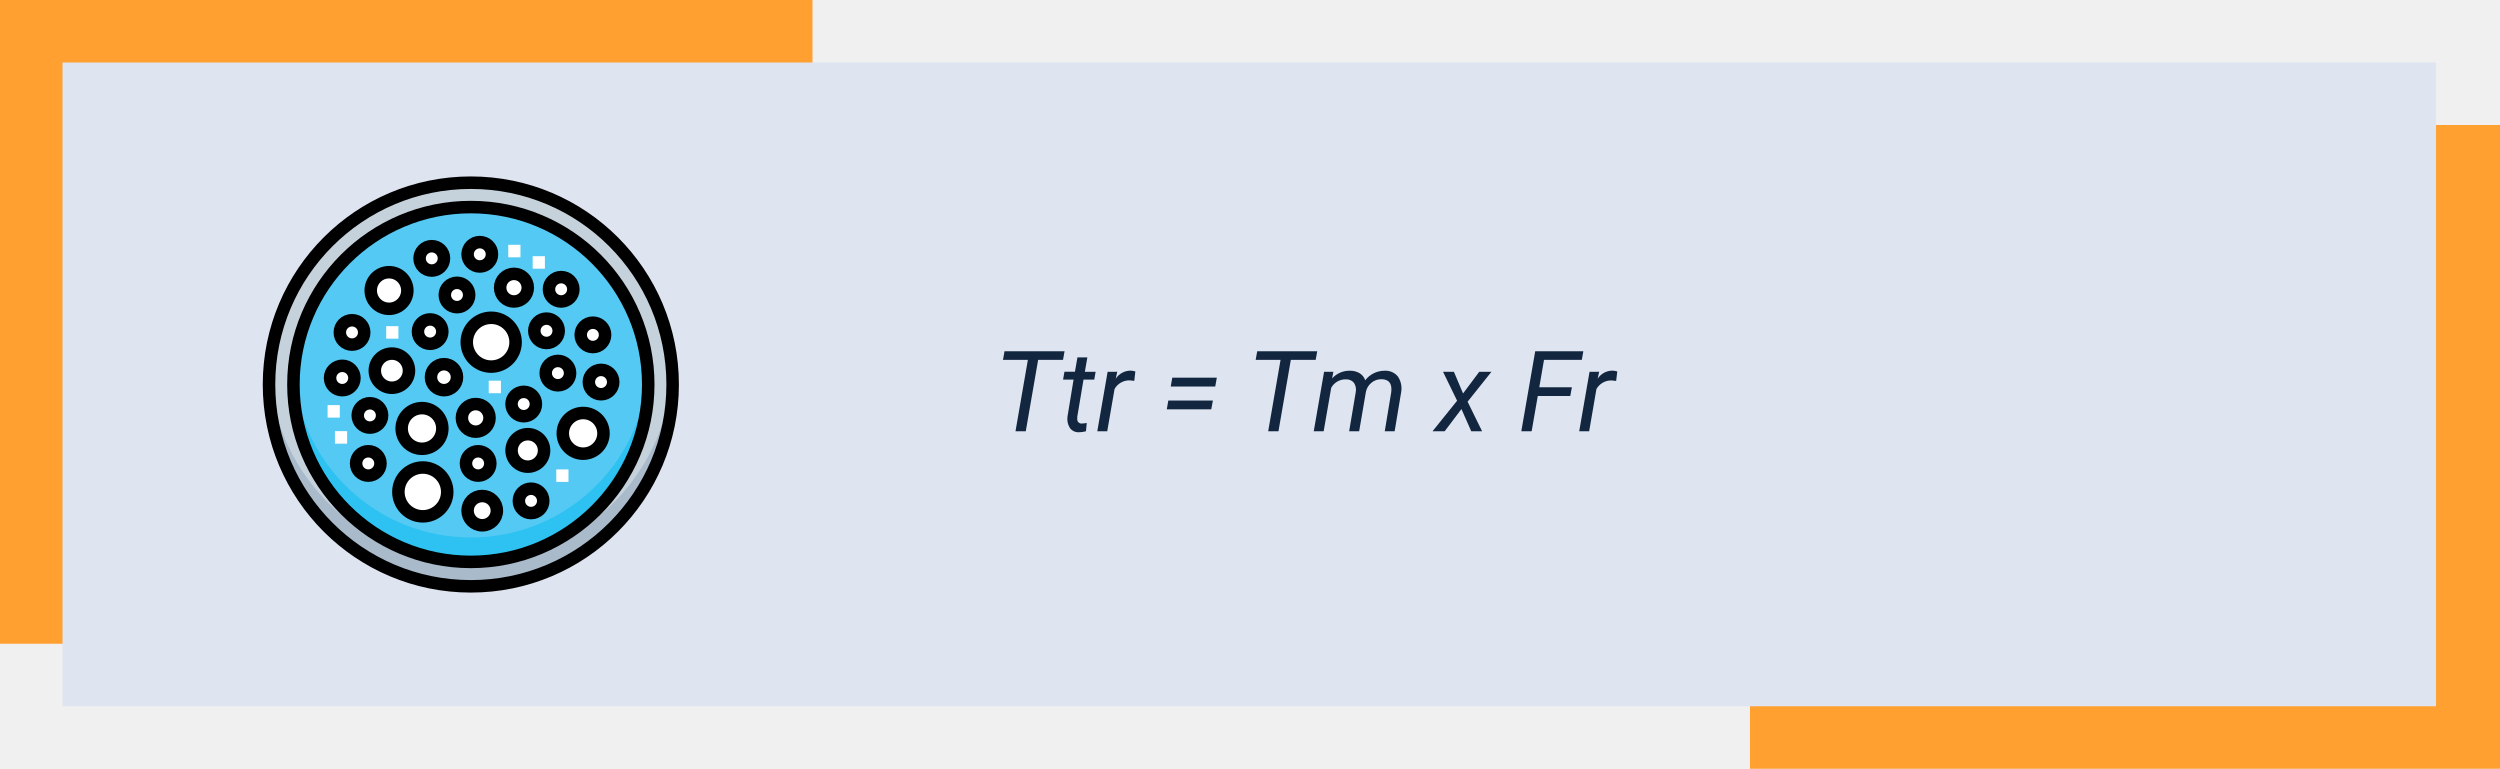
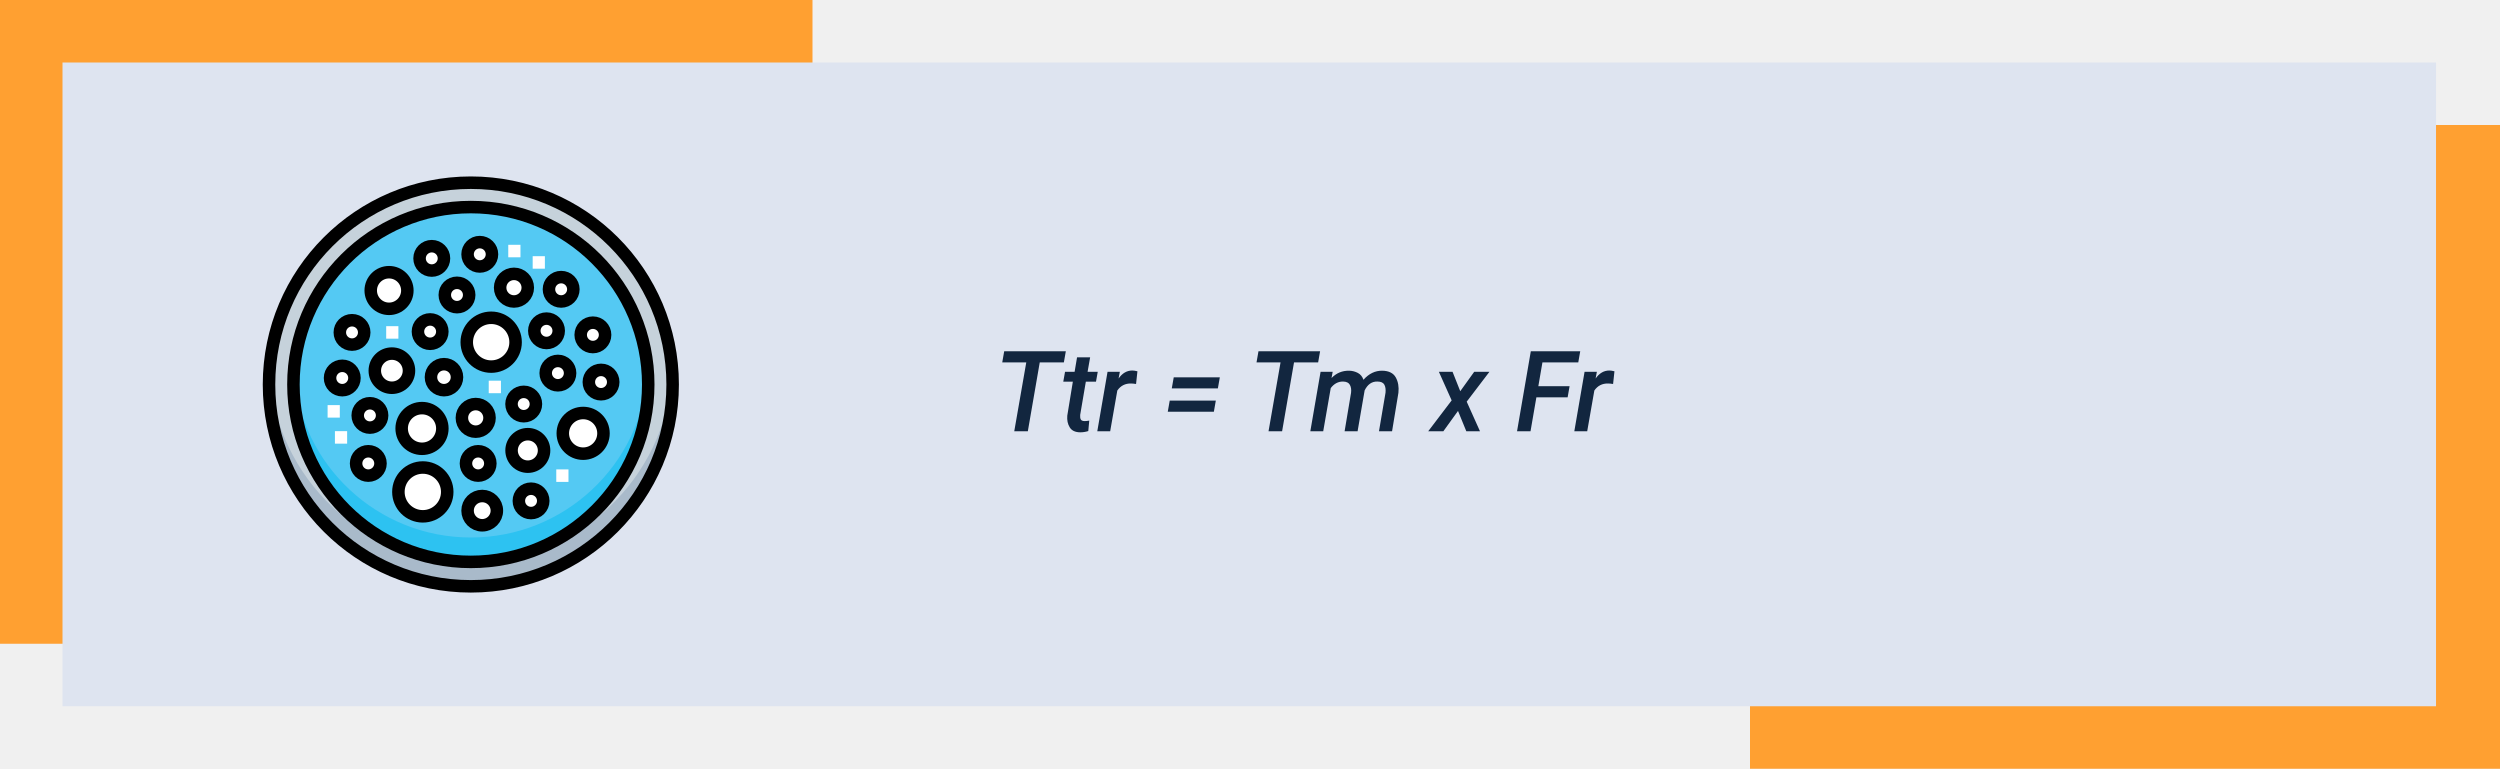
<svg xmlns="http://www.w3.org/2000/svg" width="400" height="123" viewBox="0 0 400 123">
  <defs>
    <clipPath id="clip-path">
      <path id="path5373" d="M0-682.665H66.665V-616H0Z" transform="translate(0 682.665)" />
    </clipPath>
  </defs>
-   <g id="Grupo_1016011" data-name="Grupo 1016011" transform="translate(-600 -15006)">
-     <path id="Trazado_737850" data-name="Trazado 737850" d="M0,0H120V103H0Z" transform="translate(880 15026)" fill="#ffa031" />
-     <path id="Trazado_737851" data-name="Trazado 737851" d="M0,0H130V103H0Z" transform="translate(600 15006)" fill="#ffa031" />
-     <path id="Trazado_734283" data-name="Trazado 734283" d="M0,0H379.764V103H0Z" transform="translate(610 15016)" fill="#dee4f0" />
-     <path id="Trazado_737852" data-name="Trazado 737852" d="M11.083,7.583H7.1L5.124,19H3.48L5.458,7.583H1.477L1.723,6.2h9.606Zm3.894-.4-.4,2.3H16.3l-.22,1.257H14.361l-.993,5.915a2.062,2.062,0,0,0-.009.422.67.67,0,0,0,.747.686,4.556,4.556,0,0,0,.773-.088l-.123,1.327a4.328,4.328,0,0,1-1.16.158,1.661,1.661,0,0,1-1.424-.7,2.7,2.7,0,0,1-.369-1.833l.967-5.889H11.092l.22-1.257H12.99l.4-2.3Zm7.506,3.753-.747-.079a2.722,2.722,0,0,0-2.408,1.38L18.158,19H16.567L18.22,9.49l1.538-.009-.237,1.107A2.843,2.843,0,0,1,21.9,9.3a2.918,2.918,0,0,1,.756.132Zm12.955.905H28.318l.246-1.415h7.128ZM34.8,15.493H27.686l.246-1.406H35.06Zm16.708-7.91H47.531L45.554,19H43.91L45.888,7.583H41.906l.246-1.38h9.606Zm2.83,1.9-.2,1.063a3.718,3.718,0,0,1,2.892-1.23,2.934,2.934,0,0,1,1.534.413,2.026,2.026,0,0,1,.866,1.116,3.927,3.927,0,0,1,3.155-1.529,2.515,2.515,0,0,1,2.1.958,3.422,3.422,0,0,1,.5,2.479L64.143,19H62.561L63.6,12.733a3.311,3.311,0,0,0,0-.835q-.167-1.2-1.564-1.222a2.4,2.4,0,0,0-1.578.541,2.5,2.5,0,0,0-.91,1.463L58.465,19h-1.6l1.055-6.258a2.009,2.009,0,0,0-.294-1.5,1.549,1.549,0,0,0-1.27-.545,2.6,2.6,0,0,0-2.364,1.354L52.787,19H51.2l1.652-9.51Zm20.751,3.472L77.678,9.49h1.951l-3.814,4.781L78.135,19H76.4L74.83,15.449,72.149,19H70.207l3.929-4.887L71.886,9.49h1.74Zm17.156.4h-5.2L86.063,19H84.41L86.634,6.2h7.7l-.246,1.38H88.04l-.756,4.386H92.5Zm7.339-2.408-.747-.079a2.722,2.722,0,0,0-2.408,1.38L95.265,19H93.674l1.652-9.51,1.538-.009-.237,1.107A2.843,2.843,0,0,1,99.009,9.3a2.918,2.918,0,0,1,.756.132Z" transform="translate(759 15056)" fill="#12263f" />
-     <g id="g5369" transform="translate(642 15034.188)">
-       <g id="g5371" clip-path="url(#clip-path)">
-         <g id="g5377" transform="translate(1.042 1.042)">
-           <path id="path5379" d="M-596.75-298.375a32.291,32.291,0,0,1-32.291,32.291,32.291,32.291,0,0,1-32.291-32.291,32.291,32.291,0,0,1,32.291-32.291,32.291,32.291,0,0,1,32.291,32.291" transform="translate(661.332 330.666)" fill="#c6d2db" />
-         </g>
-         <g id="g5381" transform="translate(1.042 31.379)">
-           <path id="path5383" d="M-298.375-280.328a32.291,32.291,0,0,1-32.23-30.338c-.039.646-.06,1.3-.06,1.953a32.291,32.291,0,0,0,32.291,32.291,32.291,32.291,0,0,0,32.291-32.291c0-.656-.022-1.307-.06-1.953a32.291,32.291,0,0,1-32.23,30.338" transform="translate(330.666 310.666)" fill="#a9baca" />
-         </g>
-         <g id="g5385" transform="translate(4.948 4.948)">
-           <path id="path5387" d="M-524.562-262.281A28.385,28.385,0,0,1-552.947-233.9a28.385,28.385,0,0,1-28.385-28.385,28.385,28.385,0,0,1,28.385-28.385,28.385,28.385,0,0,1,28.385,28.385" transform="translate(581.332 290.666)" fill="#54c9f3" />
-         </g>
-         <g id="g5389" transform="translate(4.948 31.379)">
-           <path id="path5391" d="M-262.281-244.234A28.385,28.385,0,0,1-290.6-270.666c-.044.646-.068,1.3-.068,1.953a28.385,28.385,0,0,0,28.385,28.385A28.385,28.385,0,0,0-233.9-268.713c0-.657-.024-1.307-.068-1.953a28.385,28.385,0,0,1-28.317,26.432" transform="translate(290.666 270.666)" fill="#2dc2f1" />
-         </g>
-         <g id="g5393" transform="translate(26.952 30.077)">
-           <path id="path5395" d="M-38.5-19.25a2.083,2.083,0,0,1-2.083,2.083,2.083,2.083,0,0,1-2.083-2.083,2.083,2.083,0,0,1,2.083-2.083A2.083,2.083,0,0,1-38.5-19.25" transform="translate(42.667 21.333)" fill="#fff" />
-         </g>
-         <g id="g5397" transform="translate(24.869 22.916)">
-           <path id="path5399" d="M-36.094-18.047a1.953,1.953,0,0,1-1.953,1.953A1.953,1.953,0,0,1-40-18.047,1.953,1.953,0,0,1-38.047-20a1.953,1.953,0,0,1,1.953,1.953" transform="translate(40 20)" fill="#fff" />
-         </g>
-         <g id="g5401" transform="translate(12.37 23.046)">
-           <path id="path5403" d="M-36.094-18.047a1.953,1.953,0,0,1-1.953,1.953A1.953,1.953,0,0,1-40-18.047,1.953,1.953,0,0,1-38.047-20a1.953,1.953,0,0,1,1.953,1.953" transform="translate(40 20)" fill="#fff" />
-         </g>
-         <g id="g5405" transform="translate(25.13 11.198)">
-           <path id="path5407" d="M-36.094-18.047a1.953,1.953,0,0,1-1.953,1.953A1.953,1.953,0,0,1-40-18.047,1.953,1.953,0,0,1-38.047-20a1.953,1.953,0,0,1,1.953,1.953" transform="translate(40 20)" fill="#fff" />
-         </g>
-         <g id="g5409" transform="translate(32.812 10.547)">
-           <path id="path5411" d="M-36.094-18.047a1.953,1.953,0,0,1-1.953,1.953A1.953,1.953,0,0,1-40-18.047,1.953,1.953,0,0,1-38.047-20a1.953,1.953,0,0,1,1.953,1.953" transform="translate(40 20)" fill="#fff" />
-         </g>
-         <g id="g5413" transform="translate(29.166 17.057)">
-           <path id="path5415" d="M-36.094-18.047a1.953,1.953,0,0,1-1.953,1.953A1.953,1.953,0,0,1-40-18.047,1.953,1.953,0,0,1-38.047-20a1.953,1.953,0,0,1,1.953,1.953" transform="translate(40 20)" fill="#fff" />
-         </g>
-         <g id="g5417" transform="translate(38.02 15.625)">
-           <path id="path5419" d="M-40.906-20.453A2.213,2.213,0,0,1-43.12-18.24a2.213,2.213,0,0,1-2.213-2.213,2.213,2.213,0,0,1,2.213-2.213,2.213,2.213,0,0,1,2.213,2.213" transform="translate(45.333 22.667)" fill="#fff" />
-         </g>
-         <g id="g5421" transform="translate(32.551 44.009)">
-           <path id="path5423" d="M-36.094-18.047a1.953,1.953,0,0,1-1.953,1.953A1.953,1.953,0,0,1-40-18.047,1.953,1.953,0,0,1-38.047-20a1.953,1.953,0,0,1,1.953,1.953" transform="translate(40 20)" fill="#fff" />
-         </g>
-         <g id="g5425" transform="translate(31.9 36.457)">
-           <path id="path5427" d="M-40.906-20.453A2.213,2.213,0,0,1-43.12-18.24a2.213,2.213,0,0,1-2.213-2.213,2.213,2.213,0,0,1,2.213-2.213,2.213,2.213,0,0,1,2.213,2.213" transform="translate(45.333 22.667)" fill="#fff" />
-         </g>
-         <g id="g5429" transform="translate(39.843 34.504)">
-           <path id="path5431" d="M-36.094-18.047a1.953,1.953,0,0,1-1.953,1.953A1.953,1.953,0,0,1-40-18.047,1.953,1.953,0,0,1-38.047-20a1.953,1.953,0,0,1,1.953,1.953" transform="translate(40 20)" fill="#fff" />
-         </g>
-         <g id="g5433" transform="translate(45.311 29.557)">
-           <path id="path5435" d="M-36.094-18.047a1.953,1.953,0,0,1-1.953,1.953A1.953,1.953,0,0,1-40-18.047,1.953,1.953,0,0,1-38.047-20a1.953,1.953,0,0,1,1.953,1.953" transform="translate(40 20)" fill="#fff" />
-         </g>
-         <g id="g5437" transform="translate(52.212 30.989)">
-           <path id="path5439" d="M-36.094-18.047a1.953,1.953,0,0,1-1.953,1.953A1.953,1.953,0,0,1-40-18.047,1.953,1.953,0,0,1-38.047-20a1.953,1.953,0,0,1,1.953,1.953" transform="translate(40 20)" fill="#fff" />
-         </g>
-         <g id="g5441" transform="translate(41.015 49.999)">
-           <path id="path5443" d="M-36.094-18.047a1.953,1.953,0,0,1-1.953,1.953A1.953,1.953,0,0,1-40-18.047,1.953,1.953,0,0,1-38.047-20a1.953,1.953,0,0,1,1.953,1.953" transform="translate(40 20)" fill="#fff" />
-         </g>
-         <g id="g5445" transform="translate(43.489 22.786)">
-           <path id="path5447" d="M-36.094-18.047a1.953,1.953,0,0,1-1.953,1.953A1.953,1.953,0,0,1-40-18.047,1.953,1.953,0,0,1-38.047-20a1.953,1.953,0,0,1,1.953,1.953" transform="translate(40 20)" fill="#fff" />
-         </g>
-         <g id="g5449" transform="translate(45.832 16.145)">
-           <path id="path5451" d="M-36.094-18.047a1.953,1.953,0,0,1-1.953,1.953A1.953,1.953,0,0,1-40-18.047,1.953,1.953,0,0,1-38.047-20a1.953,1.953,0,0,1,1.953,1.953" transform="translate(40 20)" fill="#fff" />
-         </g>
-         <g id="g5453" transform="translate(50.91 23.437)">
-           <path id="path5455" d="M-36.094-18.047a1.953,1.953,0,0,1-1.953,1.953A1.953,1.953,0,0,1-40-18.047,1.953,1.953,0,0,1-38.047-20a1.953,1.953,0,0,1,1.953,1.953" transform="translate(40 20)" fill="#fff" />
-         </g>
-         <g id="g5457" transform="translate(15.234 36.327)">
-           <path id="path5459" d="M-36.094-18.047a1.953,1.953,0,0,1-1.953,1.953A1.953,1.953,0,0,1-40-18.047,1.953,1.953,0,0,1-38.047-20a1.953,1.953,0,0,1,1.953,1.953" transform="translate(40 20)" fill="#fff" />
-         </g>
-         <g id="g5461" transform="translate(10.807 30.338)">
-           <path id="path5463" d="M-36.094-18.047a1.953,1.953,0,0,1-1.953,1.953A1.953,1.953,0,0,1-40-18.047,1.953,1.953,0,0,1-38.047-20a1.953,1.953,0,0,1,1.953,1.953" transform="translate(40 20)" fill="#fff" />
-         </g>
-         <g id="g5465" transform="translate(14.974 44.009)">
-           <path id="path5467" d="M-36.094-18.047a1.953,1.953,0,0,1-1.953,1.953A1.953,1.953,0,0,1-40-18.047,1.953,1.953,0,0,1-38.047-20a1.953,1.953,0,0,1,1.953,1.953" transform="translate(40 20)" fill="#fff" />
-         </g>
-         <g id="g5469" transform="translate(17.968 28.385)">
-           <path id="path5471" d="M-50.531-25.266a2.734,2.734,0,0,1-2.734,2.734A2.734,2.734,0,0,1-56-25.266,2.734,2.734,0,0,1-53.266-28a2.734,2.734,0,0,1,2.734,2.734" transform="translate(56 28)" fill="#fff" />
-         </g>
-         <g id="g5473" transform="translate(32.812 51.171)">
-           <path id="path5475" d="M-43.312-21.656a2.344,2.344,0,0,1-2.344,2.344A2.344,2.344,0,0,1-48-21.656,2.344,2.344,0,0,1-45.656-24a2.344,2.344,0,0,1,2.344,2.344" transform="translate(48 24)" fill="#fff" />
-         </g>
-         <g id="g5477" transform="translate(39.843 41.275)">
-           <path id="path5479" d="M-48.125-24.062a2.6,2.6,0,0,1-2.6,2.6,2.6,2.6,0,0,1-2.6-2.6,2.6,2.6,0,0,1,2.6-2.6,2.6,2.6,0,0,1,2.6,2.6" transform="translate(53.333 26.667)" fill="#fff" />
-         </g>
-         <g id="g5481" transform="translate(22.265 37.109)">
-           <path id="path5483" d="M-60.156-30.078a3.255,3.255,0,0,1-3.255,3.255,3.255,3.255,0,0,1-3.255-3.255,3.255,3.255,0,0,1,3.255-3.255,3.255,3.255,0,0,1,3.255,3.255" transform="translate(66.667 33.333)" fill="#fff" />
-         </g>
-         <g id="g5485" transform="translate(48.046 37.89)">
-           <path id="path5487" d="M-60.156-30.078a3.255,3.255,0,0,1-3.255,3.255,3.255,3.255,0,0,1-3.255-3.255,3.255,3.255,0,0,1,3.255-3.255,3.255,3.255,0,0,1,3.255,3.255" transform="translate(66.667 33.333)" fill="#fff" />
-         </g>
-         <g id="g5489" transform="translate(17.317 15.364)">
-           <path id="path5491" d="M-54.141-27.07a2.93,2.93,0,0,1-2.93,2.93A2.93,2.93,0,0,1-60-27.07,2.93,2.93,0,0,1-57.07-30a2.93,2.93,0,0,1,2.93,2.93" transform="translate(60 30)" fill="#fff" />
-         </g>
-         <g id="g5493" transform="translate(32.682 22.656)">
-           <path id="path5495" d="M-72.187-36.094a3.906,3.906,0,0,1-3.906,3.906A3.906,3.906,0,0,1-80-36.094,3.906,3.906,0,0,1-76.094-40a3.906,3.906,0,0,1,3.906,3.906" transform="translate(80 40)" fill="#fff" />
-         </g>
-         <g id="g5497" transform="translate(21.744 46.613)">
-           <path id="path5499" d="M-72.187-36.094a3.906,3.906,0,0,1-3.906,3.906A3.906,3.906,0,0,1-80-36.094,3.906,3.906,0,0,1-76.094-40a3.906,3.906,0,0,1,3.906,3.906" transform="translate(80 40)" fill="#fff" />
-         </g>
-         <g id="g5501" transform="translate(1.042 1.042)">
-           <path id="path5503" d="M0-298.375a32.291,32.291,0,0,0,32.291,32.291,32.291,32.291,0,0,0,32.291-32.291,32.291,32.291,0,0,0-32.291-32.291A32.291,32.291,0,0,0,0-298.375Z" transform="translate(0 330.666)" fill="none" stroke="#000" stroke-miterlimit="10" stroke-width="2" stroke-dasharray="340 15" />
-         </g>
-         <g id="g5505" transform="translate(4.948 4.948)">
-           <path id="path5507" d="M-524.562-262.281A28.385,28.385,0,0,1-552.947-233.9a28.385,28.385,0,0,1-28.385-28.385,28.385,28.385,0,0,1,28.385-28.385A28.385,28.385,0,0,1-524.562-262.281Z" transform="translate(581.332 290.666)" fill="none" stroke="#000" stroke-miterlimit="10" stroke-width="2" />
-         </g>
-         <g id="g5509" transform="translate(26.952 30.077)">
-           <path id="path5511" d="M-38.5-19.25a2.083,2.083,0,0,1-2.083,2.083,2.083,2.083,0,0,1-2.083-2.083,2.083,2.083,0,0,1,2.083-2.083A2.083,2.083,0,0,1-38.5-19.25Z" transform="translate(42.667 21.333)" fill="none" stroke="#000" stroke-miterlimit="10" stroke-width="2" />
-         </g>
-         <g id="g5513" transform="translate(24.869 22.916)">
-           <path id="path5515" d="M-36.094-18.047a1.953,1.953,0,0,1-1.953,1.953A1.953,1.953,0,0,1-40-18.047,1.953,1.953,0,0,1-38.047-20,1.953,1.953,0,0,1-36.094-18.047Z" transform="translate(40 20)" fill="none" stroke="#000" stroke-miterlimit="10" stroke-width="2" />
-         </g>
-         <g id="g5517" transform="translate(12.37 23.046)">
-           <path id="path5519" d="M-36.094-18.047a1.953,1.953,0,0,1-1.953,1.953A1.953,1.953,0,0,1-40-18.047,1.953,1.953,0,0,1-38.047-20,1.953,1.953,0,0,1-36.094-18.047Z" transform="translate(40 20)" fill="none" stroke="#000" stroke-miterlimit="10" stroke-width="2" />
-         </g>
-         <g id="g5521" transform="translate(25.13 11.198)">
-           <path id="path5523" d="M-36.094-18.047a1.953,1.953,0,0,1-1.953,1.953A1.953,1.953,0,0,1-40-18.047,1.953,1.953,0,0,1-38.047-20,1.953,1.953,0,0,1-36.094-18.047Z" transform="translate(40 20)" fill="none" stroke="#000" stroke-miterlimit="10" stroke-width="2" />
-         </g>
-         <g id="g5525" transform="translate(32.812 10.547)">
-           <path id="path5527" d="M-36.094-18.047a1.953,1.953,0,0,1-1.953,1.953A1.953,1.953,0,0,1-40-18.047,1.953,1.953,0,0,1-38.047-20,1.953,1.953,0,0,1-36.094-18.047Z" transform="translate(40 20)" fill="none" stroke="#000" stroke-miterlimit="10" stroke-width="2" />
-         </g>
-         <g id="g5529" transform="translate(29.166 17.057)">
-           <path id="path5531" d="M-36.094-18.047a1.953,1.953,0,0,1-1.953,1.953A1.953,1.953,0,0,1-40-18.047,1.953,1.953,0,0,1-38.047-20,1.953,1.953,0,0,1-36.094-18.047Z" transform="translate(40 20)" fill="none" stroke="#000" stroke-miterlimit="10" stroke-width="2" />
-         </g>
-         <g id="g5533" transform="translate(38.02 15.625)">
-           <path id="path5535" d="M-40.906-20.453A2.213,2.213,0,0,1-43.12-18.24a2.213,2.213,0,0,1-2.213-2.213,2.213,2.213,0,0,1,2.213-2.213A2.213,2.213,0,0,1-40.906-20.453Z" transform="translate(45.333 22.667)" fill="none" stroke="#000" stroke-miterlimit="10" stroke-width="2" />
-         </g>
-         <g id="g5537" transform="translate(32.551 44.009)">
-           <path id="path5539" d="M-36.094-18.047a1.953,1.953,0,0,1-1.953,1.953A1.953,1.953,0,0,1-40-18.047,1.953,1.953,0,0,1-38.047-20,1.953,1.953,0,0,1-36.094-18.047Z" transform="translate(40 20)" fill="none" stroke="#000" stroke-miterlimit="10" stroke-width="2" />
-         </g>
-         <g id="g5541" transform="translate(31.9 36.457)">
-           <path id="path5543" d="M-40.906-20.453A2.213,2.213,0,0,1-43.12-18.24a2.213,2.213,0,0,1-2.213-2.213,2.213,2.213,0,0,1,2.213-2.213A2.213,2.213,0,0,1-40.906-20.453Z" transform="translate(45.333 22.667)" fill="none" stroke="#000" stroke-miterlimit="10" stroke-width="2" />
-         </g>
-         <g id="g5545" transform="translate(39.843 34.504)">
-           <path id="path5547" d="M-36.094-18.047a1.953,1.953,0,0,1-1.953,1.953A1.953,1.953,0,0,1-40-18.047,1.953,1.953,0,0,1-38.047-20,1.953,1.953,0,0,1-36.094-18.047Z" transform="translate(40 20)" fill="none" stroke="#000" stroke-miterlimit="10" stroke-width="2" />
-         </g>
-         <g id="g5549" transform="translate(45.311 29.557)">
-           <path id="path5551" d="M-36.094-18.047a1.953,1.953,0,0,1-1.953,1.953A1.953,1.953,0,0,1-40-18.047,1.953,1.953,0,0,1-38.047-20,1.953,1.953,0,0,1-36.094-18.047Z" transform="translate(40 20)" fill="none" stroke="#000" stroke-miterlimit="10" stroke-width="2" />
-         </g>
-         <g id="g5553" transform="translate(52.212 30.989)">
-           <path id="path5555" d="M-36.094-18.047a1.953,1.953,0,0,1-1.953,1.953A1.953,1.953,0,0,1-40-18.047,1.953,1.953,0,0,1-38.047-20,1.953,1.953,0,0,1-36.094-18.047Z" transform="translate(40 20)" fill="none" stroke="#000" stroke-miterlimit="10" stroke-width="2" />
-         </g>
-         <g id="g5557" transform="translate(41.015 49.999)">
-           <path id="path5559" d="M-36.094-18.047a1.953,1.953,0,0,1-1.953,1.953A1.953,1.953,0,0,1-40-18.047,1.953,1.953,0,0,1-38.047-20,1.953,1.953,0,0,1-36.094-18.047Z" transform="translate(40 20)" fill="none" stroke="#000" stroke-miterlimit="10" stroke-width="2" />
-         </g>
-         <g id="g5561" transform="translate(43.489 22.786)">
-           <path id="path5563" d="M-36.094-18.047a1.953,1.953,0,0,1-1.953,1.953A1.953,1.953,0,0,1-40-18.047,1.953,1.953,0,0,1-38.047-20,1.953,1.953,0,0,1-36.094-18.047Z" transform="translate(40 20)" fill="none" stroke="#000" stroke-miterlimit="10" stroke-width="2" />
-         </g>
-         <g id="g5565" transform="translate(45.832 16.145)">
-           <path id="path5567" d="M-36.094-18.047a1.953,1.953,0,0,1-1.953,1.953A1.953,1.953,0,0,1-40-18.047,1.953,1.953,0,0,1-38.047-20,1.953,1.953,0,0,1-36.094-18.047Z" transform="translate(40 20)" fill="none" stroke="#000" stroke-miterlimit="10" stroke-width="2" />
-         </g>
-         <g id="g5569" transform="translate(50.91 23.437)">
-           <path id="path5571" d="M-36.094-18.047a1.953,1.953,0,0,1-1.953,1.953A1.953,1.953,0,0,1-40-18.047,1.953,1.953,0,0,1-38.047-20,1.953,1.953,0,0,1-36.094-18.047Z" transform="translate(40 20)" fill="none" stroke="#000" stroke-miterlimit="10" stroke-width="2" />
-         </g>
-         <g id="g5573" transform="translate(15.234 36.327)">
-           <path id="path5575" d="M-36.094-18.047a1.953,1.953,0,0,1-1.953,1.953A1.953,1.953,0,0,1-40-18.047,1.953,1.953,0,0,1-38.047-20,1.953,1.953,0,0,1-36.094-18.047Z" transform="translate(40 20)" fill="none" stroke="#000" stroke-miterlimit="10" stroke-width="2" />
-         </g>
-         <g id="g5577" transform="translate(10.807 30.338)">
-           <path id="path5579" d="M-36.094-18.047a1.953,1.953,0,0,1-1.953,1.953A1.953,1.953,0,0,1-40-18.047,1.953,1.953,0,0,1-38.047-20,1.953,1.953,0,0,1-36.094-18.047Z" transform="translate(40 20)" fill="none" stroke="#000" stroke-miterlimit="10" stroke-width="2" />
-         </g>
-         <g id="g5581" transform="translate(14.974 44.009)">
-           <path id="path5583" d="M-36.094-18.047a1.953,1.953,0,0,1-1.953,1.953A1.953,1.953,0,0,1-40-18.047,1.953,1.953,0,0,1-38.047-20,1.953,1.953,0,0,1-36.094-18.047Z" transform="translate(40 20)" fill="none" stroke="#000" stroke-miterlimit="10" stroke-width="2" />
-         </g>
-         <g id="g5585" transform="translate(17.968 28.385)">
-           <path id="path5587" d="M-50.531-25.266a2.734,2.734,0,0,1-2.734,2.734A2.734,2.734,0,0,1-56-25.266,2.734,2.734,0,0,1-53.266-28,2.734,2.734,0,0,1-50.531-25.266Z" transform="translate(56 28)" fill="none" stroke="#000" stroke-miterlimit="10" stroke-width="2" />
-         </g>
-         <g id="g5589" transform="translate(32.812 51.171)">
-           <path id="path5591" d="M-43.312-21.656a2.344,2.344,0,0,1-2.344,2.344A2.344,2.344,0,0,1-48-21.656,2.344,2.344,0,0,1-45.656-24,2.344,2.344,0,0,1-43.312-21.656Z" transform="translate(48 24)" fill="none" stroke="#000" stroke-miterlimit="10" stroke-width="2" />
-         </g>
-         <g id="g5593" transform="translate(39.843 41.275)">
-           <path id="path5595" d="M-48.125-24.062a2.6,2.6,0,0,1-2.6,2.6,2.6,2.6,0,0,1-2.6-2.6,2.6,2.6,0,0,1,2.6-2.6A2.6,2.6,0,0,1-48.125-24.062Z" transform="translate(53.333 26.667)" fill="none" stroke="#000" stroke-miterlimit="10" stroke-width="2" />
-         </g>
-         <g id="g5597" transform="translate(22.265 37.109)">
-           <path id="path5599" d="M-60.156-30.078a3.255,3.255,0,0,1-3.255,3.255,3.255,3.255,0,0,1-3.255-3.255,3.255,3.255,0,0,1,3.255-3.255A3.255,3.255,0,0,1-60.156-30.078Z" transform="translate(66.667 33.333)" fill="none" stroke="#000" stroke-miterlimit="10" stroke-width="2" />
-         </g>
-         <g id="g5601" transform="translate(48.046 37.89)">
-           <path id="path5603" d="M-60.156-30.078a3.255,3.255,0,0,1-3.255,3.255,3.255,3.255,0,0,1-3.255-3.255,3.255,3.255,0,0,1,3.255-3.255A3.255,3.255,0,0,1-60.156-30.078Z" transform="translate(66.667 33.333)" fill="none" stroke="#000" stroke-miterlimit="10" stroke-width="2" />
-         </g>
-         <g id="g5605" transform="translate(17.317 15.364)">
-           <path id="path5607" d="M-54.141-27.07a2.93,2.93,0,0,1-2.93,2.93A2.93,2.93,0,0,1-60-27.07,2.93,2.93,0,0,1-57.07-30,2.93,2.93,0,0,1-54.141-27.07Z" transform="translate(60 30)" fill="none" stroke="#000" stroke-miterlimit="10" stroke-width="2" />
-         </g>
-         <g id="g5609" transform="translate(32.682 22.656)">
-           <path id="path5611" d="M-72.187-36.094a3.906,3.906,0,0,1-3.906,3.906A3.906,3.906,0,0,1-80-36.094,3.906,3.906,0,0,1-76.094-40,3.906,3.906,0,0,1-72.187-36.094Z" transform="translate(80 40)" fill="none" stroke="#000" stroke-miterlimit="10" stroke-width="2" />
-         </g>
-         <g id="g5613" transform="translate(21.744 46.613)">
-           <path id="path5615" d="M-72.187-36.094a3.906,3.906,0,0,1-3.906,3.906A3.906,3.906,0,0,1-80-36.094,3.906,3.906,0,0,1-76.094-40,3.906,3.906,0,0,1-72.187-36.094Z" transform="translate(80 40)" fill="none" stroke="#000" stroke-miterlimit="10" stroke-width="2" />
-         </g>
-         <g id="g5617" transform="translate(39.322 11.979)">
-           <path id="path5619" d="M0,0H1.953" fill="none" stroke="#fff" stroke-miterlimit="10" stroke-width="2" stroke-dasharray="15 15 600 15" />
-         </g>
-         <g id="g5621" transform="translate(10.416 37.629)">
-           <path id="path5623" d="M0,0H1.953" fill="none" stroke="#fff" stroke-miterlimit="10" stroke-width="2" stroke-dasharray="15 15 600 15" />
-         </g>
-         <g id="g5625" transform="translate(11.588 41.796)">
-           <path id="path5627" d="M0,0H1.953" fill="none" stroke="#fff" stroke-miterlimit="10" stroke-width="2" stroke-dasharray="15 15 600 15" />
-         </g>
-         <g id="g5629" transform="translate(36.197 33.723)">
-           <path id="path5631" d="M0,0H1.953" fill="none" stroke="#fff" stroke-miterlimit="10" stroke-width="2" stroke-dasharray="15 15 600 15" />
-         </g>
-         <g id="g5633" transform="translate(19.791 24.999)">
-           <path id="path5635" d="M0,0H1.953" fill="none" stroke="#fff" stroke-miterlimit="10" stroke-width="2" stroke-dasharray="15 15 600 15" />
-         </g>
-         <g id="g5637" transform="translate(47.004 47.916)">
-           <path id="path5639" d="M0,0H1.953" fill="none" stroke="#fff" stroke-miterlimit="10" stroke-width="2" stroke-dasharray="15 15 600 15" />
-         </g>
-         <g id="g5641" transform="translate(43.228 13.802)">
-           <path id="path5643" d="M0,0H1.953" fill="none" stroke="#fff" stroke-miterlimit="10" stroke-width="2" stroke-dasharray="15 15 600 15" />
+   <g id="Grupo_1016016" data-name="Grupo 1016016" transform="translate(-599.999 -15291)">
+     <path id="Trazado_738076" data-name="Trazado 738076" d="M0,0H120V103H0Z" transform="translate(879.999 15311)" fill="#ffa031" />
+     <path id="Trazado_738077" data-name="Trazado 738077" d="M0,0H130V103H0Z" transform="translate(599.999 15291)" fill="#ffa031" />
+     <path id="Trazado_734283" data-name="Trazado 734283" d="M0,0H379.764V103H0Z" transform="translate(609.999 15301)" fill="#dee4f0" />
+     <g id="Grupo_1014718" data-name="Grupo 1014718" transform="translate(758.499 15330)">
+       <text id="Ttr_Tm_x_Fr" data-name="Ttr = Tm x Fr" transform="translate(0.5 11)" fill="#12263f" font-size="18" font-family="Roboto-MediumItalic, Roboto" font-weight="500" font-style="italic">
+         <tspan x="0" y="19">Ttr = Tm x Fr</tspan>
+       </text>
+     </g>
+     <g id="g5367" transform="translate(641.999 15319.188)">
+       <g id="g5369">
+         <g id="g5371" clip-path="url(#clip-path)">
+           <g id="g5377" transform="translate(1.042 1.042)">
+             <path id="path5379" d="M-596.75-298.375a32.291,32.291,0,0,1-32.291,32.291,32.291,32.291,0,0,1-32.291-32.291,32.291,32.291,0,0,1,32.291-32.291,32.291,32.291,0,0,1,32.291,32.291" transform="translate(661.332 330.666)" fill="#c6d2db" />
+           </g>
+           <g id="g5381" transform="translate(1.042 31.379)">
+             <path id="path5383" d="M-298.375-280.328a32.291,32.291,0,0,1-32.23-30.338c-.039.646-.06,1.3-.06,1.953a32.291,32.291,0,0,0,32.291,32.291,32.291,32.291,0,0,0,32.291-32.291c0-.656-.022-1.307-.06-1.953a32.291,32.291,0,0,1-32.23,30.338" transform="translate(330.666 310.666)" fill="#a9baca" />
+           </g>
+           <g id="g5385" transform="translate(4.948 4.948)">
+             <path id="path5387" d="M-524.562-262.281A28.385,28.385,0,0,1-552.947-233.9a28.385,28.385,0,0,1-28.385-28.385,28.385,28.385,0,0,1,28.385-28.385,28.385,28.385,0,0,1,28.385,28.385" transform="translate(581.332 290.666)" fill="#54c9f3" />
+           </g>
+           <g id="g5389" transform="translate(4.948 31.379)">
+             <path id="path5391" d="M-262.281-244.234A28.385,28.385,0,0,1-290.6-270.666c-.044.646-.068,1.3-.068,1.953a28.385,28.385,0,0,0,28.385,28.385A28.385,28.385,0,0,0-233.9-268.713c0-.657-.024-1.307-.068-1.953a28.385,28.385,0,0,1-28.317,26.432" transform="translate(290.666 270.666)" fill="#2dc2f1" />
+           </g>
+           <g id="g5393" transform="translate(26.952 30.077)">
+             <path id="path5395" d="M-38.5-19.25a2.083,2.083,0,0,1-2.083,2.083,2.083,2.083,0,0,1-2.083-2.083,2.083,2.083,0,0,1,2.083-2.083A2.083,2.083,0,0,1-38.5-19.25" transform="translate(42.667 21.333)" fill="#fff" />
+           </g>
+           <g id="g5397" transform="translate(24.869 22.916)">
+             <path id="path5399" d="M-36.094-18.047a1.953,1.953,0,0,1-1.953,1.953A1.953,1.953,0,0,1-40-18.047,1.953,1.953,0,0,1-38.047-20a1.953,1.953,0,0,1,1.953,1.953" transform="translate(40 20)" fill="#fff" />
+           </g>
+           <g id="g5401" transform="translate(12.37 23.046)">
+             <path id="path5403" d="M-36.094-18.047a1.953,1.953,0,0,1-1.953,1.953A1.953,1.953,0,0,1-40-18.047,1.953,1.953,0,0,1-38.047-20a1.953,1.953,0,0,1,1.953,1.953" transform="translate(40 20)" fill="#fff" />
+           </g>
+           <g id="g5405" transform="translate(25.13 11.198)">
+             <path id="path5407" d="M-36.094-18.047a1.953,1.953,0,0,1-1.953,1.953A1.953,1.953,0,0,1-40-18.047,1.953,1.953,0,0,1-38.047-20a1.953,1.953,0,0,1,1.953,1.953" transform="translate(40 20)" fill="#fff" />
+           </g>
+           <g id="g5409" transform="translate(32.812 10.547)">
+             <path id="path5411" d="M-36.094-18.047a1.953,1.953,0,0,1-1.953,1.953A1.953,1.953,0,0,1-40-18.047,1.953,1.953,0,0,1-38.047-20a1.953,1.953,0,0,1,1.953,1.953" transform="translate(40 20)" fill="#fff" />
+           </g>
+           <g id="g5413" transform="translate(29.166 17.057)">
+             <path id="path5415" d="M-36.094-18.047a1.953,1.953,0,0,1-1.953,1.953A1.953,1.953,0,0,1-40-18.047,1.953,1.953,0,0,1-38.047-20a1.953,1.953,0,0,1,1.953,1.953" transform="translate(40 20)" fill="#fff" />
+           </g>
+           <g id="g5417" transform="translate(38.02 15.625)">
+             <path id="path5419" d="M-40.906-20.453A2.213,2.213,0,0,1-43.12-18.24a2.213,2.213,0,0,1-2.213-2.213,2.213,2.213,0,0,1,2.213-2.213,2.213,2.213,0,0,1,2.213,2.213" transform="translate(45.333 22.667)" fill="#fff" />
+           </g>
+           <g id="g5421" transform="translate(32.551 44.009)">
+             <path id="path5423" d="M-36.094-18.047a1.953,1.953,0,0,1-1.953,1.953A1.953,1.953,0,0,1-40-18.047,1.953,1.953,0,0,1-38.047-20a1.953,1.953,0,0,1,1.953,1.953" transform="translate(40 20)" fill="#fff" />
+           </g>
+           <g id="g5425" transform="translate(31.9 36.457)">
+             <path id="path5427" d="M-40.906-20.453A2.213,2.213,0,0,1-43.12-18.24a2.213,2.213,0,0,1-2.213-2.213,2.213,2.213,0,0,1,2.213-2.213,2.213,2.213,0,0,1,2.213,2.213" transform="translate(45.333 22.667)" fill="#fff" />
+           </g>
+           <g id="g5429" transform="translate(39.843 34.504)">
+             <path id="path5431" d="M-36.094-18.047a1.953,1.953,0,0,1-1.953,1.953A1.953,1.953,0,0,1-40-18.047,1.953,1.953,0,0,1-38.047-20a1.953,1.953,0,0,1,1.953,1.953" transform="translate(40 20)" fill="#fff" />
+           </g>
+           <g id="g5433" transform="translate(45.311 29.557)">
+             <path id="path5435" d="M-36.094-18.047a1.953,1.953,0,0,1-1.953,1.953A1.953,1.953,0,0,1-40-18.047,1.953,1.953,0,0,1-38.047-20a1.953,1.953,0,0,1,1.953,1.953" transform="translate(40 20)" fill="#fff" />
+           </g>
+           <g id="g5437" transform="translate(52.212 30.989)">
+             <path id="path5439" d="M-36.094-18.047a1.953,1.953,0,0,1-1.953,1.953A1.953,1.953,0,0,1-40-18.047,1.953,1.953,0,0,1-38.047-20a1.953,1.953,0,0,1,1.953,1.953" transform="translate(40 20)" fill="#fff" />
+           </g>
+           <g id="g5441" transform="translate(41.015 49.999)">
+             <path id="path5443" d="M-36.094-18.047a1.953,1.953,0,0,1-1.953,1.953A1.953,1.953,0,0,1-40-18.047,1.953,1.953,0,0,1-38.047-20a1.953,1.953,0,0,1,1.953,1.953" transform="translate(40 20)" fill="#fff" />
+           </g>
+           <g id="g5445" transform="translate(43.489 22.786)">
+             <path id="path5447" d="M-36.094-18.047a1.953,1.953,0,0,1-1.953,1.953A1.953,1.953,0,0,1-40-18.047,1.953,1.953,0,0,1-38.047-20a1.953,1.953,0,0,1,1.953,1.953" transform="translate(40 20)" fill="#fff" />
+           </g>
+           <g id="g5449" transform="translate(45.832 16.145)">
+             <path id="path5451" d="M-36.094-18.047a1.953,1.953,0,0,1-1.953,1.953A1.953,1.953,0,0,1-40-18.047,1.953,1.953,0,0,1-38.047-20a1.953,1.953,0,0,1,1.953,1.953" transform="translate(40 20)" fill="#fff" />
+           </g>
+           <g id="g5453" transform="translate(50.91 23.437)">
+             <path id="path5455" d="M-36.094-18.047a1.953,1.953,0,0,1-1.953,1.953A1.953,1.953,0,0,1-40-18.047,1.953,1.953,0,0,1-38.047-20a1.953,1.953,0,0,1,1.953,1.953" transform="translate(40 20)" fill="#fff" />
+           </g>
+           <g id="g5457" transform="translate(15.234 36.327)">
+             <path id="path5459" d="M-36.094-18.047a1.953,1.953,0,0,1-1.953,1.953A1.953,1.953,0,0,1-40-18.047,1.953,1.953,0,0,1-38.047-20a1.953,1.953,0,0,1,1.953,1.953" transform="translate(40 20)" fill="#fff" />
+           </g>
+           <g id="g5461" transform="translate(10.807 30.338)">
+             <path id="path5463" d="M-36.094-18.047a1.953,1.953,0,0,1-1.953,1.953A1.953,1.953,0,0,1-40-18.047,1.953,1.953,0,0,1-38.047-20a1.953,1.953,0,0,1,1.953,1.953" transform="translate(40 20)" fill="#fff" />
+           </g>
+           <g id="g5465" transform="translate(14.974 44.009)">
+             <path id="path5467" d="M-36.094-18.047a1.953,1.953,0,0,1-1.953,1.953A1.953,1.953,0,0,1-40-18.047,1.953,1.953,0,0,1-38.047-20a1.953,1.953,0,0,1,1.953,1.953" transform="translate(40 20)" fill="#fff" />
+           </g>
+           <g id="g5469" transform="translate(17.968 28.385)">
+             <path id="path5471" d="M-50.531-25.266a2.734,2.734,0,0,1-2.734,2.734A2.734,2.734,0,0,1-56-25.266,2.734,2.734,0,0,1-53.266-28a2.734,2.734,0,0,1,2.734,2.734" transform="translate(56 28)" fill="#fff" />
+           </g>
+           <g id="g5473" transform="translate(32.812 51.171)">
+             <path id="path5475" d="M-43.312-21.656a2.344,2.344,0,0,1-2.344,2.344A2.344,2.344,0,0,1-48-21.656,2.344,2.344,0,0,1-45.656-24a2.344,2.344,0,0,1,2.344,2.344" transform="translate(48 24)" fill="#fff" />
+           </g>
+           <g id="g5477" transform="translate(39.843 41.275)">
+             <path id="path5479" d="M-48.125-24.062a2.6,2.6,0,0,1-2.6,2.6,2.6,2.6,0,0,1-2.6-2.6,2.6,2.6,0,0,1,2.6-2.6,2.6,2.6,0,0,1,2.6,2.6" transform="translate(53.333 26.667)" fill="#fff" />
+           </g>
+           <g id="g5481" transform="translate(22.265 37.109)">
+             <path id="path5483" d="M-60.156-30.078a3.255,3.255,0,0,1-3.255,3.255,3.255,3.255,0,0,1-3.255-3.255,3.255,3.255,0,0,1,3.255-3.255,3.255,3.255,0,0,1,3.255,3.255" transform="translate(66.667 33.333)" fill="#fff" />
+           </g>
+           <g id="g5485" transform="translate(48.046 37.89)">
+             <path id="path5487" d="M-60.156-30.078a3.255,3.255,0,0,1-3.255,3.255,3.255,3.255,0,0,1-3.255-3.255,3.255,3.255,0,0,1,3.255-3.255,3.255,3.255,0,0,1,3.255,3.255" transform="translate(66.667 33.333)" fill="#fff" />
+           </g>
+           <g id="g5489" transform="translate(17.317 15.364)">
+             <path id="path5491" d="M-54.141-27.07a2.93,2.93,0,0,1-2.93,2.93A2.93,2.93,0,0,1-60-27.07,2.93,2.93,0,0,1-57.07-30a2.93,2.93,0,0,1,2.93,2.93" transform="translate(60 30)" fill="#fff" />
+           </g>
+           <g id="g5493" transform="translate(32.682 22.656)">
+             <path id="path5495" d="M-72.187-36.094a3.906,3.906,0,0,1-3.906,3.906A3.906,3.906,0,0,1-80-36.094,3.906,3.906,0,0,1-76.094-40a3.906,3.906,0,0,1,3.906,3.906" transform="translate(80 40)" fill="#fff" />
+           </g>
+           <g id="g5497" transform="translate(21.744 46.613)">
+             <path id="path5499" d="M-72.187-36.094a3.906,3.906,0,0,1-3.906,3.906A3.906,3.906,0,0,1-80-36.094,3.906,3.906,0,0,1-76.094-40a3.906,3.906,0,0,1,3.906,3.906" transform="translate(80 40)" fill="#fff" />
+           </g>
+           <g id="g5501" transform="translate(1.042 1.042)">
+             <path id="path5503" d="M0-298.375a32.291,32.291,0,0,0,32.291,32.291,32.291,32.291,0,0,0,32.291-32.291,32.291,32.291,0,0,0-32.291-32.291A32.291,32.291,0,0,0,0-298.375Z" transform="translate(0 330.666)" fill="none" stroke="#000" stroke-miterlimit="10" stroke-width="2" stroke-dasharray="340 15" />
+           </g>
+           <g id="g5505" transform="translate(4.948 4.948)">
+             <path id="path5507" d="M-524.562-262.281A28.385,28.385,0,0,1-552.947-233.9a28.385,28.385,0,0,1-28.385-28.385,28.385,28.385,0,0,1,28.385-28.385A28.385,28.385,0,0,1-524.562-262.281Z" transform="translate(581.332 290.666)" fill="none" stroke="#000" stroke-miterlimit="10" stroke-width="2" />
+           </g>
+           <g id="g5509" transform="translate(26.952 30.077)">
+             <path id="path5511" d="M-38.5-19.25a2.083,2.083,0,0,1-2.083,2.083,2.083,2.083,0,0,1-2.083-2.083,2.083,2.083,0,0,1,2.083-2.083A2.083,2.083,0,0,1-38.5-19.25Z" transform="translate(42.667 21.333)" fill="none" stroke="#000" stroke-miterlimit="10" stroke-width="2" />
+           </g>
+           <g id="g5513" transform="translate(24.869 22.916)">
+             <path id="path5515" d="M-36.094-18.047a1.953,1.953,0,0,1-1.953,1.953A1.953,1.953,0,0,1-40-18.047,1.953,1.953,0,0,1-38.047-20,1.953,1.953,0,0,1-36.094-18.047Z" transform="translate(40 20)" fill="none" stroke="#000" stroke-miterlimit="10" stroke-width="2" />
+           </g>
+           <g id="g5517" transform="translate(12.37 23.046)">
+             <path id="path5519" d="M-36.094-18.047a1.953,1.953,0,0,1-1.953,1.953A1.953,1.953,0,0,1-40-18.047,1.953,1.953,0,0,1-38.047-20,1.953,1.953,0,0,1-36.094-18.047Z" transform="translate(40 20)" fill="none" stroke="#000" stroke-miterlimit="10" stroke-width="2" />
+           </g>
+           <g id="g5521" transform="translate(25.13 11.198)">
+             <path id="path5523" d="M-36.094-18.047a1.953,1.953,0,0,1-1.953,1.953A1.953,1.953,0,0,1-40-18.047,1.953,1.953,0,0,1-38.047-20,1.953,1.953,0,0,1-36.094-18.047Z" transform="translate(40 20)" fill="none" stroke="#000" stroke-miterlimit="10" stroke-width="2" />
+           </g>
+           <g id="g5525" transform="translate(32.812 10.547)">
+             <path id="path5527" d="M-36.094-18.047a1.953,1.953,0,0,1-1.953,1.953A1.953,1.953,0,0,1-40-18.047,1.953,1.953,0,0,1-38.047-20,1.953,1.953,0,0,1-36.094-18.047Z" transform="translate(40 20)" fill="none" stroke="#000" stroke-miterlimit="10" stroke-width="2" />
+           </g>
+           <g id="g5529" transform="translate(29.166 17.057)">
+             <path id="path5531" d="M-36.094-18.047a1.953,1.953,0,0,1-1.953,1.953A1.953,1.953,0,0,1-40-18.047,1.953,1.953,0,0,1-38.047-20,1.953,1.953,0,0,1-36.094-18.047Z" transform="translate(40 20)" fill="none" stroke="#000" stroke-miterlimit="10" stroke-width="2" />
+           </g>
+           <g id="g5533" transform="translate(38.02 15.625)">
+             <path id="path5535" d="M-40.906-20.453A2.213,2.213,0,0,1-43.12-18.24a2.213,2.213,0,0,1-2.213-2.213,2.213,2.213,0,0,1,2.213-2.213A2.213,2.213,0,0,1-40.906-20.453Z" transform="translate(45.333 22.667)" fill="none" stroke="#000" stroke-miterlimit="10" stroke-width="2" />
+           </g>
+           <g id="g5537" transform="translate(32.551 44.009)">
+             <path id="path5539" d="M-36.094-18.047a1.953,1.953,0,0,1-1.953,1.953A1.953,1.953,0,0,1-40-18.047,1.953,1.953,0,0,1-38.047-20,1.953,1.953,0,0,1-36.094-18.047Z" transform="translate(40 20)" fill="none" stroke="#000" stroke-miterlimit="10" stroke-width="2" />
+           </g>
+           <g id="g5541" transform="translate(31.9 36.457)">
+             <path id="path5543" d="M-40.906-20.453A2.213,2.213,0,0,1-43.12-18.24a2.213,2.213,0,0,1-2.213-2.213,2.213,2.213,0,0,1,2.213-2.213A2.213,2.213,0,0,1-40.906-20.453Z" transform="translate(45.333 22.667)" fill="none" stroke="#000" stroke-miterlimit="10" stroke-width="2" />
+           </g>
+           <g id="g5545" transform="translate(39.843 34.504)">
+             <path id="path5547" d="M-36.094-18.047a1.953,1.953,0,0,1-1.953,1.953A1.953,1.953,0,0,1-40-18.047,1.953,1.953,0,0,1-38.047-20,1.953,1.953,0,0,1-36.094-18.047Z" transform="translate(40 20)" fill="none" stroke="#000" stroke-miterlimit="10" stroke-width="2" />
+           </g>
+           <g id="g5549" transform="translate(45.311 29.557)">
+             <path id="path5551" d="M-36.094-18.047a1.953,1.953,0,0,1-1.953,1.953A1.953,1.953,0,0,1-40-18.047,1.953,1.953,0,0,1-38.047-20,1.953,1.953,0,0,1-36.094-18.047Z" transform="translate(40 20)" fill="none" stroke="#000" stroke-miterlimit="10" stroke-width="2" />
+           </g>
+           <g id="g5553" transform="translate(52.212 30.989)">
+             <path id="path5555" d="M-36.094-18.047a1.953,1.953,0,0,1-1.953,1.953A1.953,1.953,0,0,1-40-18.047,1.953,1.953,0,0,1-38.047-20,1.953,1.953,0,0,1-36.094-18.047Z" transform="translate(40 20)" fill="none" stroke="#000" stroke-miterlimit="10" stroke-width="2" />
+           </g>
+           <g id="g5557" transform="translate(41.015 49.999)">
+             <path id="path5559" d="M-36.094-18.047a1.953,1.953,0,0,1-1.953,1.953A1.953,1.953,0,0,1-40-18.047,1.953,1.953,0,0,1-38.047-20,1.953,1.953,0,0,1-36.094-18.047Z" transform="translate(40 20)" fill="none" stroke="#000" stroke-miterlimit="10" stroke-width="2" />
+           </g>
+           <g id="g5561" transform="translate(43.489 22.786)">
+             <path id="path5563" d="M-36.094-18.047a1.953,1.953,0,0,1-1.953,1.953A1.953,1.953,0,0,1-40-18.047,1.953,1.953,0,0,1-38.047-20,1.953,1.953,0,0,1-36.094-18.047Z" transform="translate(40 20)" fill="none" stroke="#000" stroke-miterlimit="10" stroke-width="2" />
+           </g>
+           <g id="g5565" transform="translate(45.832 16.145)">
+             <path id="path5567" d="M-36.094-18.047a1.953,1.953,0,0,1-1.953,1.953A1.953,1.953,0,0,1-40-18.047,1.953,1.953,0,0,1-38.047-20,1.953,1.953,0,0,1-36.094-18.047Z" transform="translate(40 20)" fill="none" stroke="#000" stroke-miterlimit="10" stroke-width="2" />
+           </g>
+           <g id="g5569" transform="translate(50.91 23.437)">
+             <path id="path5571" d="M-36.094-18.047a1.953,1.953,0,0,1-1.953,1.953A1.953,1.953,0,0,1-40-18.047,1.953,1.953,0,0,1-38.047-20,1.953,1.953,0,0,1-36.094-18.047Z" transform="translate(40 20)" fill="none" stroke="#000" stroke-miterlimit="10" stroke-width="2" />
+           </g>
+           <g id="g5573" transform="translate(15.234 36.327)">
+             <path id="path5575" d="M-36.094-18.047a1.953,1.953,0,0,1-1.953,1.953A1.953,1.953,0,0,1-40-18.047,1.953,1.953,0,0,1-38.047-20,1.953,1.953,0,0,1-36.094-18.047Z" transform="translate(40 20)" fill="none" stroke="#000" stroke-miterlimit="10" stroke-width="2" />
+           </g>
+           <g id="g5577" transform="translate(10.807 30.338)">
+             <path id="path5579" d="M-36.094-18.047a1.953,1.953,0,0,1-1.953,1.953A1.953,1.953,0,0,1-40-18.047,1.953,1.953,0,0,1-38.047-20,1.953,1.953,0,0,1-36.094-18.047Z" transform="translate(40 20)" fill="none" stroke="#000" stroke-miterlimit="10" stroke-width="2" />
+           </g>
+           <g id="g5581" transform="translate(14.974 44.009)">
+             <path id="path5583" d="M-36.094-18.047a1.953,1.953,0,0,1-1.953,1.953A1.953,1.953,0,0,1-40-18.047,1.953,1.953,0,0,1-38.047-20,1.953,1.953,0,0,1-36.094-18.047Z" transform="translate(40 20)" fill="none" stroke="#000" stroke-miterlimit="10" stroke-width="2" />
+           </g>
+           <g id="g5585" transform="translate(17.968 28.385)">
+             <path id="path5587" d="M-50.531-25.266a2.734,2.734,0,0,1-2.734,2.734A2.734,2.734,0,0,1-56-25.266,2.734,2.734,0,0,1-53.266-28,2.734,2.734,0,0,1-50.531-25.266Z" transform="translate(56 28)" fill="none" stroke="#000" stroke-miterlimit="10" stroke-width="2" />
+           </g>
+           <g id="g5589" transform="translate(32.812 51.171)">
+             <path id="path5591" d="M-43.312-21.656a2.344,2.344,0,0,1-2.344,2.344A2.344,2.344,0,0,1-48-21.656,2.344,2.344,0,0,1-45.656-24,2.344,2.344,0,0,1-43.312-21.656Z" transform="translate(48 24)" fill="none" stroke="#000" stroke-miterlimit="10" stroke-width="2" />
+           </g>
+           <g id="g5593" transform="translate(39.843 41.275)">
+             <path id="path5595" d="M-48.125-24.062a2.6,2.6,0,0,1-2.6,2.6,2.6,2.6,0,0,1-2.6-2.6,2.6,2.6,0,0,1,2.6-2.6A2.6,2.6,0,0,1-48.125-24.062Z" transform="translate(53.333 26.667)" fill="none" stroke="#000" stroke-miterlimit="10" stroke-width="2" />
+           </g>
+           <g id="g5597" transform="translate(22.265 37.109)">
+             <path id="path5599" d="M-60.156-30.078a3.255,3.255,0,0,1-3.255,3.255,3.255,3.255,0,0,1-3.255-3.255,3.255,3.255,0,0,1,3.255-3.255A3.255,3.255,0,0,1-60.156-30.078Z" transform="translate(66.667 33.333)" fill="none" stroke="#000" stroke-miterlimit="10" stroke-width="2" />
+           </g>
+           <g id="g5601" transform="translate(48.046 37.89)">
+             <path id="path5603" d="M-60.156-30.078a3.255,3.255,0,0,1-3.255,3.255,3.255,3.255,0,0,1-3.255-3.255,3.255,3.255,0,0,1,3.255-3.255A3.255,3.255,0,0,1-60.156-30.078Z" transform="translate(66.667 33.333)" fill="none" stroke="#000" stroke-miterlimit="10" stroke-width="2" />
+           </g>
+           <g id="g5605" transform="translate(17.317 15.364)">
+             <path id="path5607" d="M-54.141-27.07a2.93,2.93,0,0,1-2.93,2.93A2.93,2.93,0,0,1-60-27.07,2.93,2.93,0,0,1-57.07-30,2.93,2.93,0,0,1-54.141-27.07Z" transform="translate(60 30)" fill="none" stroke="#000" stroke-miterlimit="10" stroke-width="2" />
+           </g>
+           <g id="g5609" transform="translate(32.682 22.656)">
+             <path id="path5611" d="M-72.187-36.094a3.906,3.906,0,0,1-3.906,3.906A3.906,3.906,0,0,1-80-36.094,3.906,3.906,0,0,1-76.094-40,3.906,3.906,0,0,1-72.187-36.094Z" transform="translate(80 40)" fill="none" stroke="#000" stroke-miterlimit="10" stroke-width="2" />
+           </g>
+           <g id="g5613" transform="translate(21.744 46.613)">
+             <path id="path5615" d="M-72.187-36.094a3.906,3.906,0,0,1-3.906,3.906A3.906,3.906,0,0,1-80-36.094,3.906,3.906,0,0,1-76.094-40,3.906,3.906,0,0,1-72.187-36.094Z" transform="translate(80 40)" fill="none" stroke="#000" stroke-miterlimit="10" stroke-width="2" />
+           </g>
+           <g id="g5617" transform="translate(39.322 11.979)">
+             <path id="path5619" d="M0,0H1.953" fill="none" stroke="#fff" stroke-miterlimit="10" stroke-width="2" stroke-dasharray="15 15 600 15" />
+           </g>
+           <g id="g5621" transform="translate(10.416 37.629)">
+             <path id="path5623" d="M0,0H1.953" fill="none" stroke="#fff" stroke-miterlimit="10" stroke-width="2" stroke-dasharray="15 15 600 15" />
+           </g>
+           <g id="g5625" transform="translate(11.588 41.796)">
+             <path id="path5627" d="M0,0H1.953" fill="none" stroke="#fff" stroke-miterlimit="10" stroke-width="2" stroke-dasharray="15 15 600 15" />
+           </g>
+           <g id="g5629" transform="translate(36.197 33.723)">
+             <path id="path5631" d="M0,0H1.953" fill="none" stroke="#fff" stroke-miterlimit="10" stroke-width="2" stroke-dasharray="15 15 600 15" />
+           </g>
+           <g id="g5633" transform="translate(19.791 24.999)">
+             <path id="path5635" d="M0,0H1.953" fill="none" stroke="#fff" stroke-miterlimit="10" stroke-width="2" stroke-dasharray="15 15 600 15" />
+           </g>
+           <g id="g5637" transform="translate(47.004 47.916)">
+             <path id="path5639" d="M0,0H1.953" fill="none" stroke="#fff" stroke-miterlimit="10" stroke-width="2" stroke-dasharray="15 15 600 15" />
+           </g>
+           <g id="g5641" transform="translate(43.228 13.802)">
+             <path id="path5643" d="M0,0H1.953" fill="none" stroke="#fff" stroke-miterlimit="10" stroke-width="2" stroke-dasharray="15 15 600 15" />
+           </g>
        </g>
      </g>
    </g>
  </g>
</svg>
